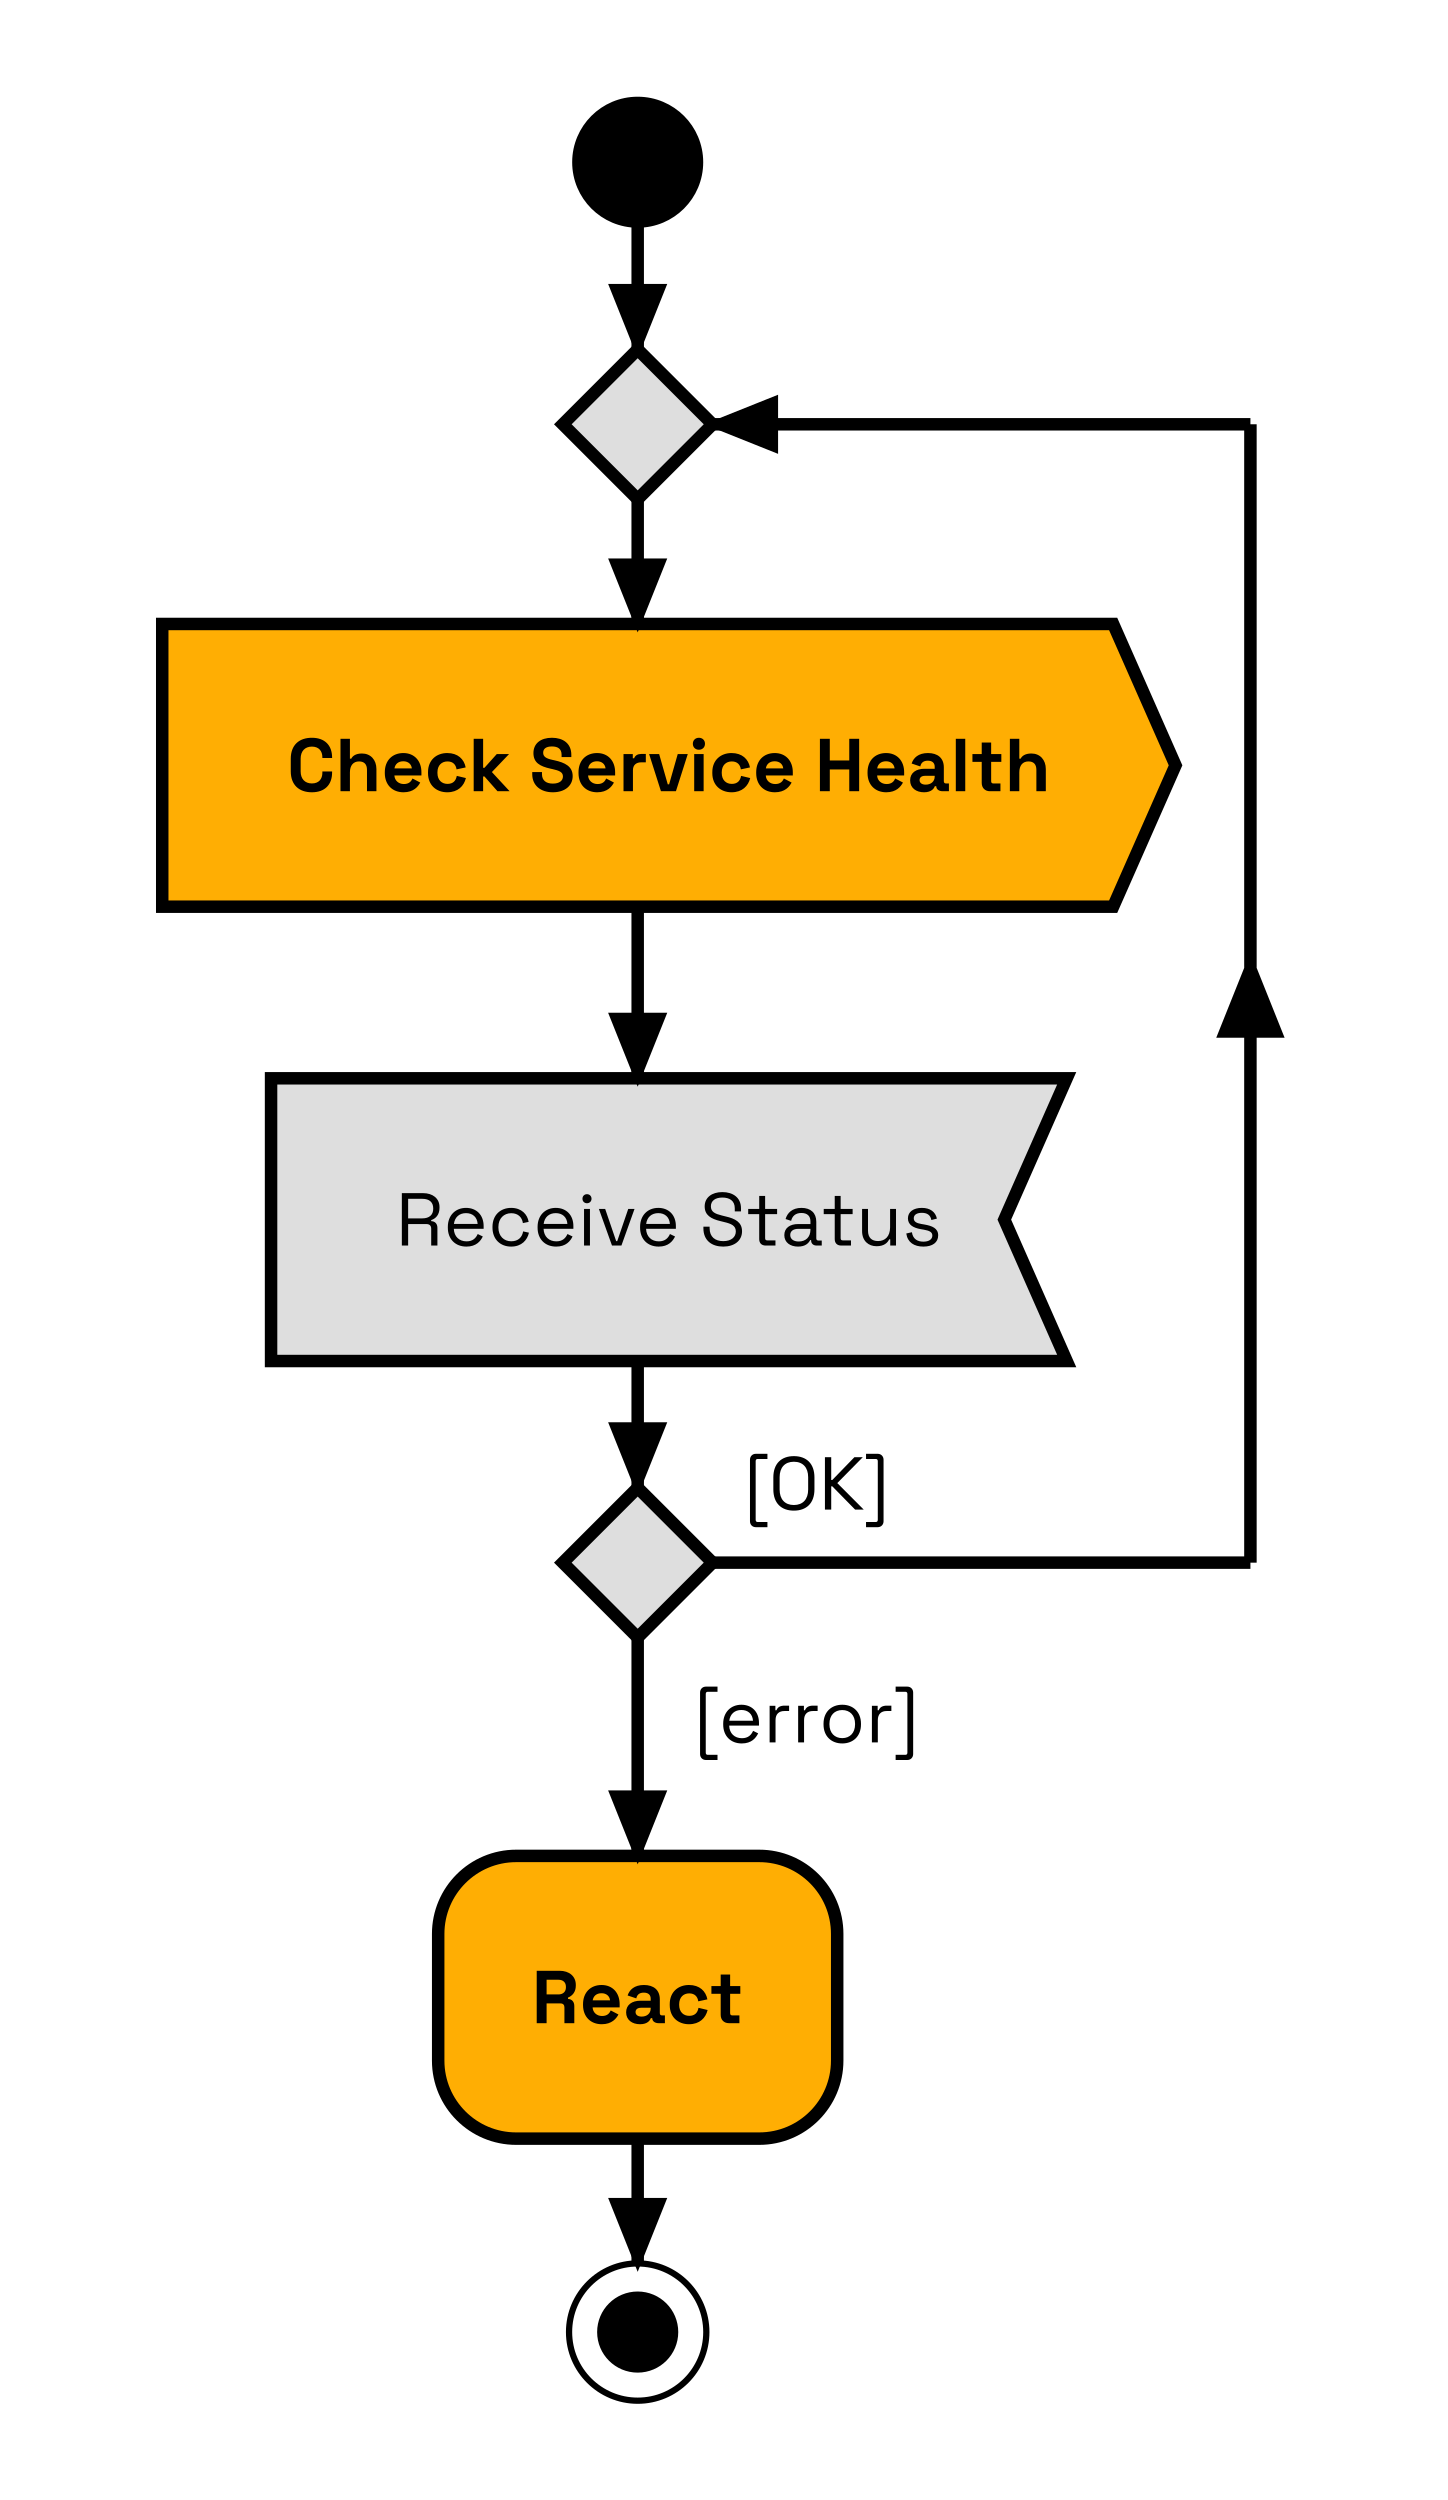
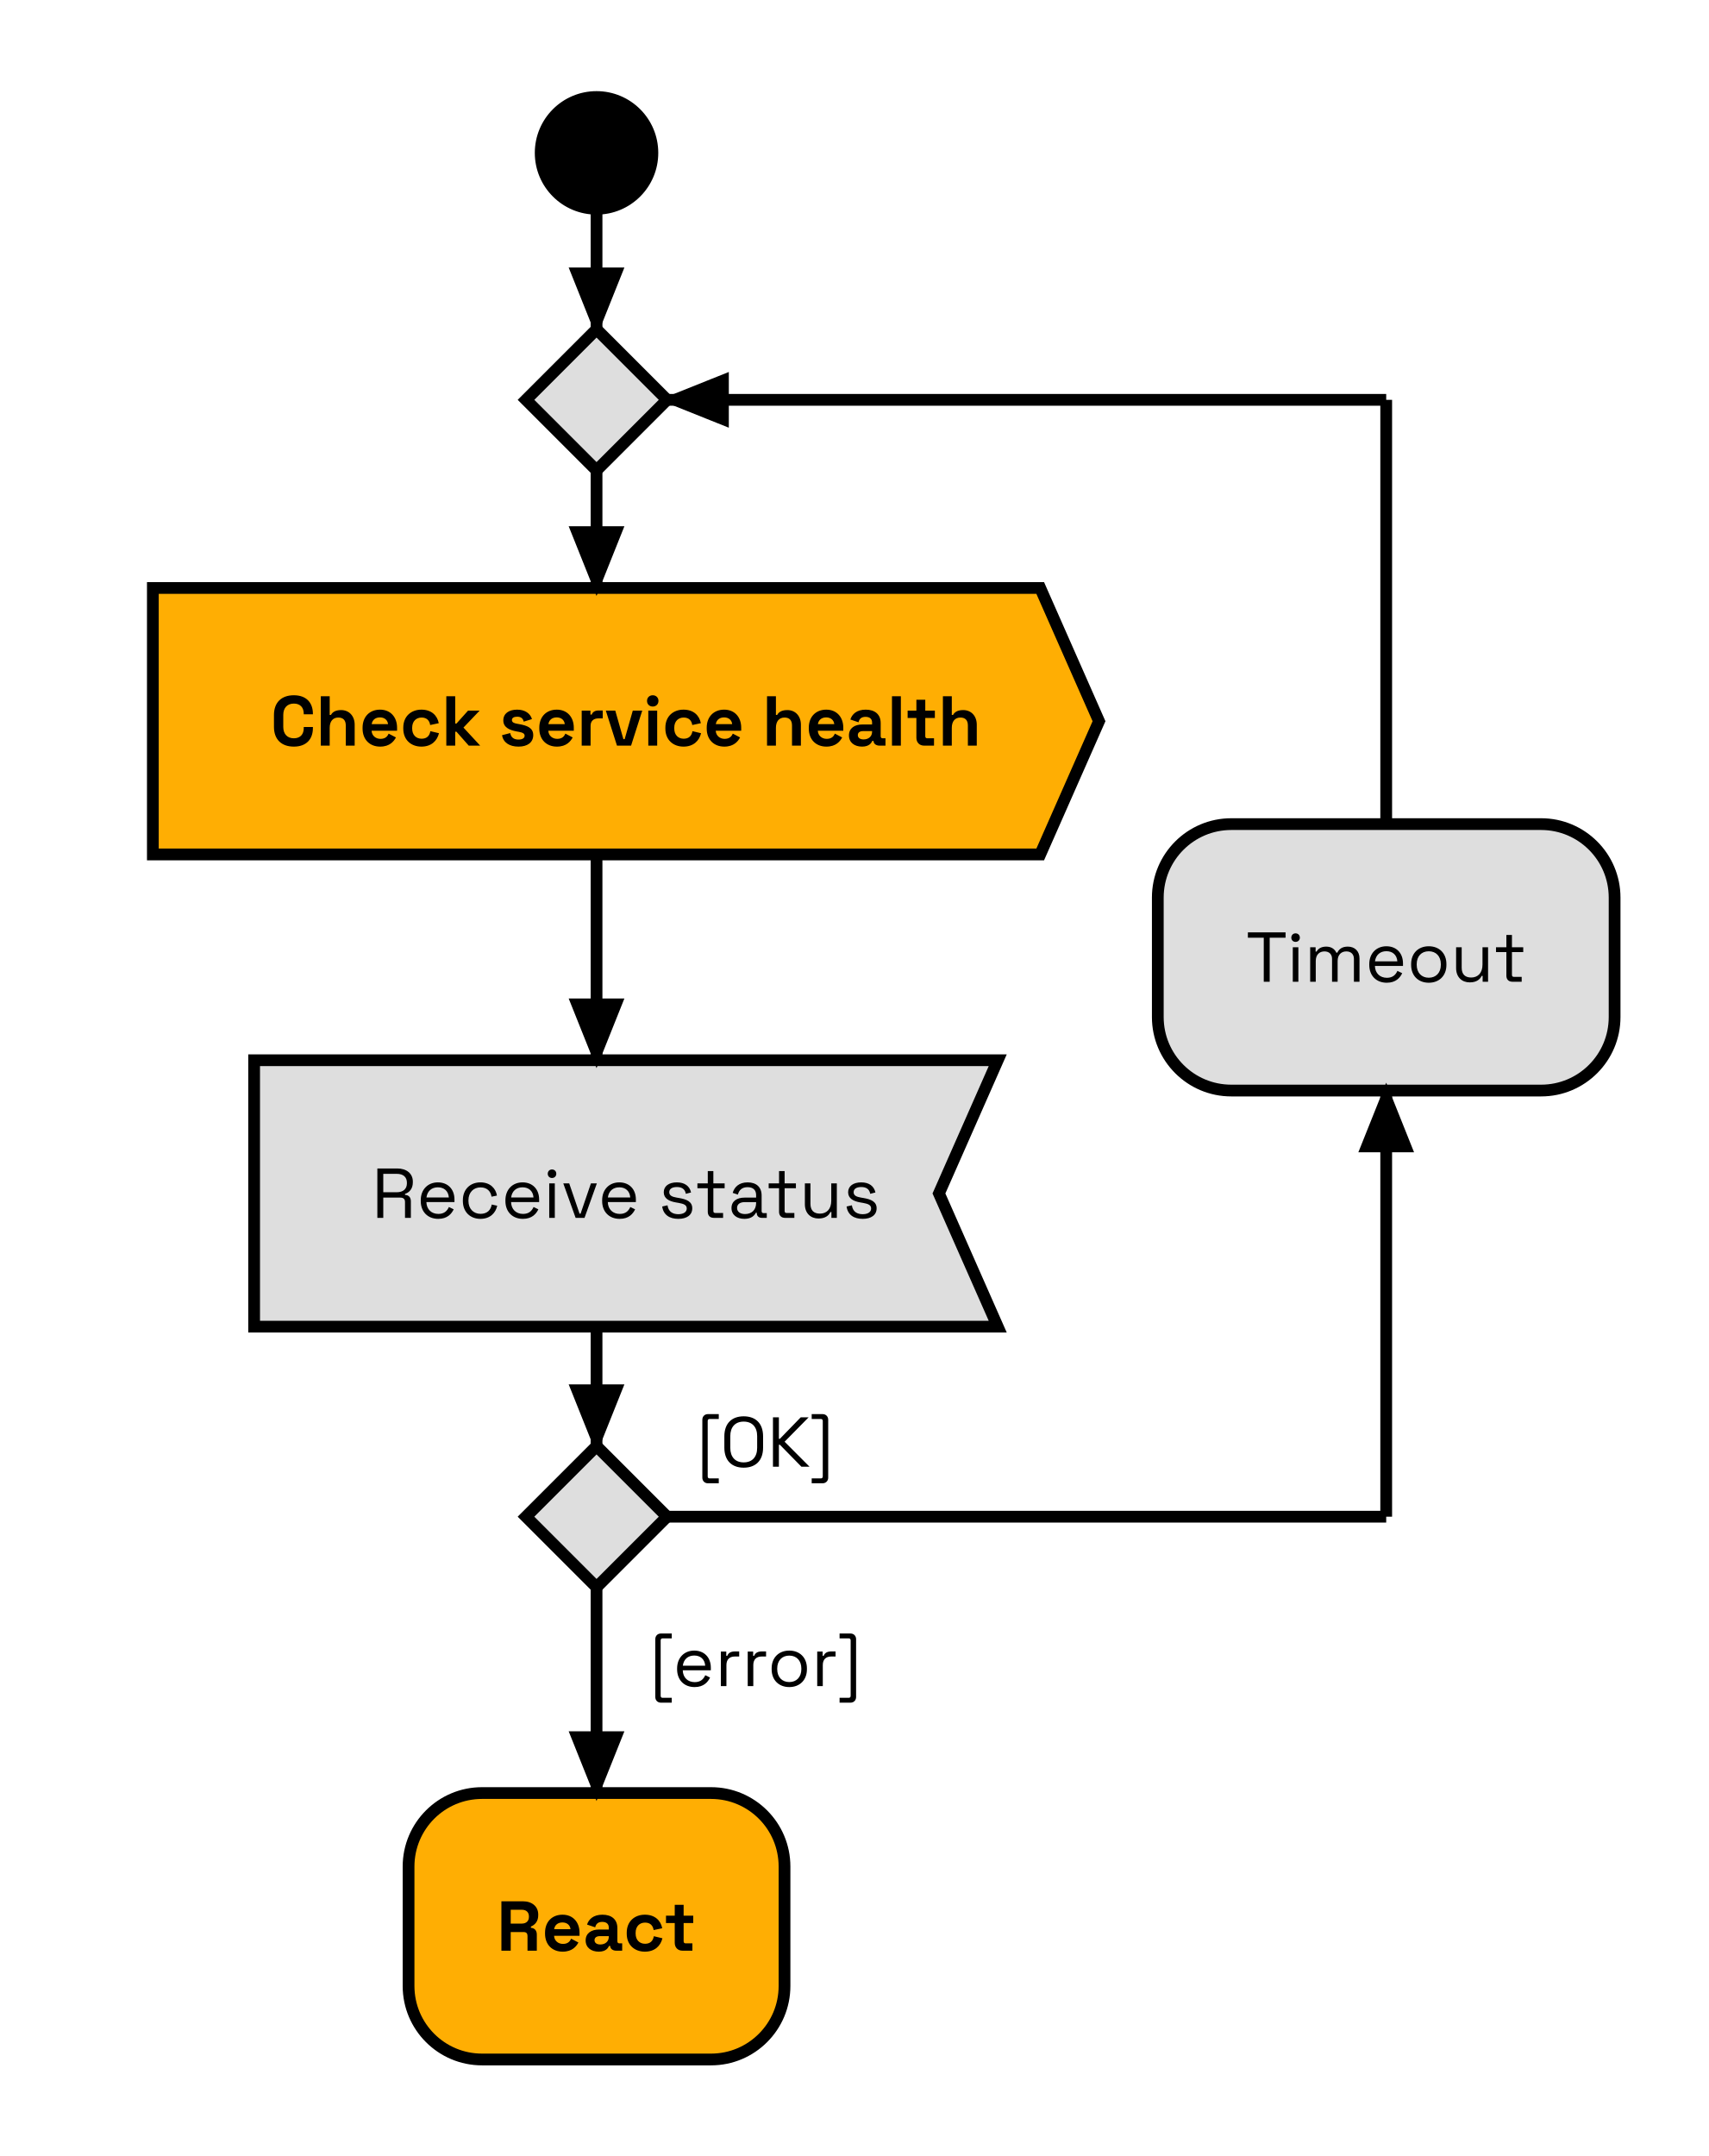
- <svg xmlns="http://www.w3.org/2000/svg" width="348" height="601.5" preserveAspectRatio="none" style="width:348px;height:601px" viewBox="0 0 348 601">
-   <circle cx="153.301" cy="39" r="15" style="stroke:#000;stroke-width:1.5" />
-   <path fill="#FFAE03" d="M39 150h228.601l15 33.984-15 33.984H39z" style="stroke:#000;stroke-width:3" />
-   <path d="M74.976 190.464c3.096 0 4.86-1.8 4.86-4.752v-.252h-2.34v.324c0 1.476-.828 2.556-2.52 2.556s-2.7-1.116-2.7-2.88v-3.096c0-1.764 1.008-2.88 2.7-2.88s2.52 1.08 2.52 2.556v.18h2.34v-.108c0-2.952-1.764-4.752-4.86-4.752-3.132 0-5.076 1.8-5.076 5.04v3.024c0 3.24 1.944 5.04 5.076 5.04m6.876-.252h2.268v-4.536c0-1.656.81-2.628 2.196-2.628 1.224 0 1.908.666 1.908 2.016v5.148h2.268v-5.328c0-2.214-1.386-3.744-3.474-3.744-1.584 0-2.286.666-2.574 1.242h-.324v-4.77h-2.268zm15.156.252c2.448 0 3.51-1.386 4.014-2.34l-1.854-.972c-.306.684-.828 1.332-2.088 1.332s-2.214-.846-2.268-2.07h6.498v-.774c0-2.736-1.71-4.608-4.338-4.608-2.664 0-4.464 1.8-4.464 4.608v.216c0 2.808 1.818 4.608 4.5 4.608m-2.178-5.742c.162-1.026.9-1.71 2.124-1.71 1.17 0 1.944.684 2.052 1.71zm12.69 5.742c2.556 0 4.014-1.494 4.482-3.42l-2.196-.522c-.198 1.152-.864 1.926-2.232 1.926s-2.412-.918-2.412-2.61v-.18c0-1.692 1.044-2.61 2.412-2.61s2.034.828 2.178 1.908l2.196-.468c-.378-1.98-1.872-3.456-4.428-3.456-2.592 0-4.626 1.674-4.626 4.59v.252c0 2.916 2.034 4.59 4.626 4.59m6.354-.252h2.268v-3.546h.324l3.132 3.546h2.916l-4.266-4.608 4.122-4.32h-2.952l-2.952 3.294h-.324v-6.966h-2.268zm19.026.252c2.916 0 4.77-1.584 4.77-3.888s-1.782-3.24-4.464-3.816l-.414-.09c-1.512-.324-2.214-.774-2.214-1.71s.666-1.512 2.106-1.512 2.322.576 2.322 2.016v.54h2.34v-.54c0-2.736-1.962-4.104-4.662-4.104s-4.446 1.368-4.446 3.672 1.53 3.186 4.14 3.762l.414.09c1.62.36 2.538.72 2.538 1.764 0 1.008-.81 1.728-2.43 1.728s-2.61-.756-2.61-2.268v-.504h-2.34v.504c0 2.736 2.034 4.356 4.95 4.356m10.674 0c2.448 0 3.51-1.386 4.014-2.34l-1.854-.972c-.306.684-.828 1.332-2.088 1.332s-2.214-.846-2.268-2.07h6.498v-.774c0-2.736-1.71-4.608-4.338-4.608-2.664 0-4.464 1.8-4.464 4.608v.216c0 2.808 1.818 4.608 4.5 4.608m-2.178-5.742c.162-1.026.9-1.71 2.124-1.71 1.17 0 1.944.684 2.052 1.71zm8.496 5.49h2.268v-5.076c0-1.26.828-1.872 1.98-1.872h1.116v-2.016h-1.08c-.828 0-1.476.324-1.728 1.044h-.324v-1.008h-2.232zm9 0h3.6l2.845-8.928h-2.412l-2.07 7.272h-.324l-2.07-7.272h-2.412zm9.127-9.972c.828 0 1.458-.576 1.458-1.44s-.63-1.44-1.458-1.44-1.458.576-1.458 1.44.63 1.44 1.458 1.44m-1.134 9.972h2.268v-8.928h-2.268zm8.982.252c2.556 0 4.014-1.494 4.482-3.42l-2.196-.522c-.198 1.152-.864 1.926-2.232 1.926s-2.412-.918-2.412-2.61v-.18c0-1.692 1.044-2.61 2.412-2.61s2.034.828 2.178 1.908l2.196-.468c-.378-1.98-1.872-3.456-4.428-3.456-2.592 0-4.626 1.674-4.626 4.59v.252c0 2.916 2.034 4.59 4.626 4.59m10.422 0c2.448 0 3.51-1.386 4.014-2.34l-1.854-.972c-.306.684-.828 1.332-2.088 1.332s-2.214-.846-2.268-2.07h6.498v-.774c0-2.736-1.71-4.608-4.338-4.608-2.664 0-4.464 1.8-4.464 4.608v.216c0 2.808 1.818 4.608 4.5 4.608m-2.178-5.742c.162-1.026.9-1.71 2.124-1.71 1.17 0 1.944.684 2.052 1.71zm12.996 5.49h2.376v-5.238h4.68v5.238h2.376v-12.6h-2.376v5.202h-4.68v-5.202h-2.376zm15.948.252c2.448 0 3.51-1.386 4.014-2.34l-1.854-.972c-.306.684-.828 1.332-2.088 1.332s-2.214-.846-2.268-2.07h6.498v-.774c0-2.736-1.71-4.608-4.338-4.608-2.664 0-4.464 1.8-4.464 4.608v.216c0 2.808 1.818 4.608 4.5 4.608m-2.178-5.742c.162-1.026.9-1.71 2.124-1.71 1.17 0 1.944.684 2.052 1.71zm11.268 5.742c1.872 0 2.43-1.008 2.592-1.458h.342v.018c0 .72.648 1.188 1.53 1.188h1.512v-1.872h-.72c-.324 0-.504-.18-.504-.54v-3.33c0-2.232-1.476-3.438-3.816-3.438-2.322 0-3.492 1.17-3.924 2.52l2.088.702c.162-.81.666-1.386 1.8-1.386 1.152 0 1.656.612 1.656 1.44v.504h-2.448c-2.016 0-3.456.954-3.456 2.79s1.44 2.862 3.348 2.862m.396-1.836c-.972 0-1.476-.45-1.476-1.098s.504-1.026 1.35-1.026h2.286v.18c0 1.188-.9 1.944-2.16 1.944m7.236 1.584h2.268v-12.6h-2.268zm8.208 0h2.52v-1.872h-1.728c-.324 0-.504-.18-.504-.54v-4.644h2.448v-1.872h-2.448v-2.772h-2.268v2.772h-2.232v1.872h2.232v5.04c0 1.224.792 2.016 1.98 2.016m4.788 0h2.268v-4.536c0-1.656.81-2.628 2.196-2.628 1.224 0 1.908.666 1.908 2.016v5.148h2.268v-5.328c0-2.214-1.386-3.744-3.474-3.744-1.584 0-2.286.666-2.574 1.242h-.324v-4.77h-2.268z" aria-label="Check Service Health" style="font-weight:700;font-size:18px;font-family:&quot;Space Grotesk&quot;" />
-   <path fill="#DEDEDE" d="M65.163 259.218h191.275l-15 33.984 15 33.984H65.163z" style="stroke:#000;stroke-width:3" />
-   <path d="M96.603 299.43h1.512v-5.166h4.356c.81 0 1.188.396 1.188 1.116v4.05h1.494v-4.23c0-1.08-.63-1.602-1.494-1.638v-.252c1.08-.342 1.998-1.278 1.998-2.934v-.198c0-2.088-1.638-3.348-3.96-3.348h-5.094zm1.512-6.534v-4.698h3.438c1.674 0 2.592.828 2.592 2.286v.126c0 1.44-.954 2.286-2.592 2.286zm14.01 6.786c2.358 0 3.402-1.314 3.942-2.43l-1.224-.594c-.432.972-1.17 1.764-2.682 1.764-1.746 0-3.006-1.134-3.06-3.024h7.164v-.648c0-2.682-1.728-4.374-4.23-4.374-2.574 0-4.374 1.836-4.374 4.554v.216c0 2.718 1.782 4.536 4.464 4.536m-3.006-5.454c.216-1.638 1.314-2.592 2.916-2.592 1.584 0 2.682.954 2.79 2.592zm13.757 5.454c2.538 0 3.906-1.584 4.284-3.348l-1.404-.306c-.216 1.35-1.116 2.376-2.862 2.376s-3.078-1.242-3.078-3.294v-.162c0-2.052 1.332-3.294 3.078-3.294s2.628 1.08 2.808 2.376l1.386-.288c-.288-1.782-1.674-3.366-4.212-3.366-2.574 0-4.482 1.728-4.482 4.554v.198c0 2.826 1.908 4.554 4.482 4.554m10.824 0c2.358 0 3.402-1.314 3.942-2.43l-1.224-.594c-.432.972-1.17 1.764-2.682 1.764-1.746 0-3.006-1.134-3.06-3.024h7.164v-.648c0-2.682-1.728-4.374-4.23-4.374-2.574 0-4.374 1.836-4.374 4.554v.216c0 2.718 1.782 4.536 4.464 4.536m-3.006-5.454c.216-1.638 1.314-2.592 2.916-2.592 1.584 0 2.682.954 2.79 2.592zm10.41-4.968c.63 0 1.098-.45 1.098-1.08 0-.648-.468-1.098-1.098-1.098-.612 0-1.08.45-1.08 1.098 0 .63.468 1.08 1.08 1.08m-.702 10.17h1.422v-8.802h-1.422zm6.72 0h2.267l3.15-8.802h-1.512l-2.646 7.74h-.252l-2.646-7.74h-1.512zm11.219.252c2.358 0 3.402-1.314 3.942-2.43l-1.224-.594c-.432.972-1.17 1.764-2.682 1.764-1.746 0-3.006-1.134-3.06-3.024h7.164v-.648c0-2.682-1.728-4.374-4.23-4.374-2.574 0-4.374 1.836-4.374 4.554v.216c0 2.718 1.782 4.536 4.464 4.536m-3.006-5.454c.216-1.638 1.314-2.592 2.916-2.592 1.584 0 2.682.954 2.79 2.592zm18.533 5.454c2.736 0 4.518-1.458 4.518-3.69 0-2.214-1.71-3.042-3.888-3.546l-.936-.234c-1.674-.414-2.664-.864-2.664-2.214s1.08-2.106 2.754-2.106c1.728 0 2.988.756 2.988 2.574v.756h1.494v-.756c0-2.574-1.944-3.888-4.482-3.888s-4.248 1.314-4.248 3.438 1.512 2.988 3.744 3.528l.936.234c1.692.396 2.808.864 2.808 2.25 0 1.35-1.062 2.34-3.024 2.34-1.926 0-3.276-.99-3.276-3.096v-.378h-1.494v.378c0 2.952 2.016 4.41 4.77 4.41m10.212-.252h2.34v-1.242h-1.962c-.378 0-.522-.18-.522-.54v-5.778h2.88v-1.242h-2.88v-3.132h-1.422v3.132h-2.646v1.242h2.646v6.012c0 .954.558 1.548 1.566 1.548m7.763.252c1.818 0 2.556-.864 2.934-1.566h.216v.09c0 .756.522 1.224 1.314 1.224h1.242v-1.206h-.81c-.324 0-.504-.18-.504-.54v-3.978c0-2.106-1.332-3.33-3.564-3.33-2.214 0-3.402 1.206-3.816 2.682l1.332.432c.27-1.134 1.044-1.89 2.466-1.89 1.458 0 2.178.774 2.178 2.016v.648h-2.97c-1.89 0-3.312.882-3.312 2.664 0 1.764 1.422 2.754 3.294 2.754m.162-1.224c-1.224 0-2.034-.576-2.034-1.566s.81-1.476 1.944-1.476h2.916v.198c0 1.8-1.134 2.844-2.826 2.844m10.23.972h2.34v-1.242h-1.962c-.378 0-.522-.18-.522-.54v-5.778h2.88v-1.242h-2.88v-3.132h-1.422v3.132h-2.646v1.242h2.646v6.012c0 .954.558 1.548 1.566 1.548m8.484.162c1.8 0 2.646-.81 3.042-1.656h.252v1.494h1.386v-8.802h-1.422v4.428c0 2.178-1.206 3.294-2.88 3.294-1.494 0-2.43-.756-2.43-2.502v-5.22h-1.422v5.328c0 2.358 1.53 3.636 3.474 3.636m11.273.09c2.16 0 3.546-.972 3.546-2.7 0-1.71-1.458-2.286-3.312-2.61l-.738-.126c-1.116-.198-1.818-.522-1.818-1.368s.738-1.314 1.944-1.314c1.188 0 2.07.468 2.286 1.728l1.332-.342c-.36-1.638-1.638-2.574-3.618-2.574-2.016 0-3.348.936-3.348 2.52s1.35 2.286 3.078 2.592l.738.126c1.278.234 2.052.522 2.052 1.422s-.828 1.458-2.142 1.458c-1.332 0-2.52-.54-2.772-2.268l-1.35.306c.306 2.178 1.926 3.15 4.122 3.15" aria-label="Receive Status" style="font-size:18px;font-family:&quot;Space Grotesk&quot;" />
-   <path fill="#DEDEDE" d="m153.3 84 18 18-18 18-18-18zM153.3 357.66l18 18-18 18-18-18z" style="stroke:#000;stroke-width:3" />
-   <path d="M169.699 423.103h2.79v-1.242h-2.34q-.486 0-.486-.54v-14.076q0-.54.486-.54h2.34v-1.242h-2.79c-.828 0-1.404.612-1.404 1.422v14.796c0 .81.576 1.422 1.404 1.422m8.622-3.978c2.358 0 3.402-1.314 3.942-2.43l-1.224-.594c-.432.972-1.17 1.764-2.682 1.764-1.746 0-3.006-1.134-3.06-3.024h7.164v-.648c0-2.682-1.728-4.374-4.23-4.374-2.574 0-4.374 1.836-4.374 4.554v.216c0 2.718 1.782 4.536 4.464 4.536m-3.006-5.454c.216-1.638 1.314-2.592 2.916-2.592 1.584 0 2.682.954 2.79 2.592zm9.702 5.202h1.422v-5.364c0-1.476.846-2.178 2.124-2.178h1.134v-1.296h-1.044c-1.062 0-1.692.342-1.998 1.116h-.252v-1.08h-1.386zm6.858 0h1.422v-5.364c0-1.476.846-2.178 2.124-2.178h1.134v-1.296h-1.044c-1.062 0-1.692.342-1.998 1.116h-.252v-1.08h-1.386zm10.602.252c2.664 0 4.5-1.782 4.5-4.536v-.234c0-2.754-1.836-4.536-4.5-4.536s-4.5 1.782-4.5 4.536v.234c0 2.754 1.836 4.536 4.5 4.536m0-1.278c-1.854 0-3.078-1.278-3.078-3.294v-.162c0-2.016 1.206-3.294 3.078-3.294 1.854 0 3.078 1.278 3.078 3.294v.162c0 2.016-1.224 3.294-3.078 3.294m7.128 1.026h1.422v-5.364c0-1.476.846-2.178 2.124-2.178h1.134v-1.296h-1.044c-1.062 0-1.692.342-1.998 1.116h-.252v-1.08h-1.386zm5.706 4.23h2.808c.81 0 1.404-.612 1.404-1.422v-14.796c0-.81-.594-1.422-1.404-1.422h-2.808v1.242h2.34q.486 0 .486.54v14.076q0 .54-.486.54h-2.34z" aria-label="[error]" style="font-size:18px;font-family:&quot;Space Grotesk&quot;" />
-   <path d="M181.699 367.135h2.79v-1.242h-2.34q-.486 0-.486-.54v-14.076q0-.54.486-.54h2.34v-1.242h-2.79c-.828 0-1.404.612-1.404 1.422v14.796c0 .81.576 1.422 1.404 1.422m9.144-3.978c3.024 0 4.95-1.782 4.95-5.112v-2.88c0-3.33-1.926-5.112-4.95-5.112-3.006 0-4.932 1.782-4.932 5.112v2.88c0 3.33 1.926 5.112 4.932 5.112m0-1.35c-2.16 0-3.42-1.386-3.42-3.708v-2.988c0-2.322 1.26-3.708 3.42-3.708 2.178 0 3.438 1.386 3.438 3.708v2.988c0 2.322-1.26 3.708-3.438 3.708m7.47 1.098h1.512v-5.598h.252l5.49 5.598h2.07l-6.354-6.372 6.138-6.228h-2.016l-5.328 5.49h-.252v-5.49h-1.512zm9.882 4.23h2.808c.81 0 1.404-.612 1.404-1.422v-14.796c0-.81-.594-1.422-1.404-1.422h-2.808v1.242h2.34q.486 0 .486.54v14.076q0 .54-.486.54h-2.34z" aria-label="[OK]" style="font-size:18px;font-family:&quot;Space Grotesk&quot;" />
-   <rect width="95.922" height="67.968" x="105.339" y="446.161" fill="#FFAE03" rx="18.75" ry="18.75" style="stroke:#000;stroke-width:3" />
-   <path d="M129.027 486.373h2.376v-4.752h3.312c.702 0 .972.396.972.972v3.78h2.376v-4.122c0-1.008-.558-1.656-1.512-1.71v-.324c1.062-.432 1.872-1.35 1.872-2.862v-.216c0-2.034-1.566-3.366-3.924-3.366h-5.472zm2.376-6.912v-3.528h2.844c1.152 0 1.8.666 1.8 1.674v.18c0 1.008-.684 1.674-1.8 1.674zm13.258 7.164c2.448 0 3.51-1.386 4.014-2.34l-1.854-.972c-.306.684-.828 1.332-2.088 1.332s-2.214-.846-2.268-2.07h6.498v-.774c0-2.736-1.71-4.608-4.338-4.608-2.664 0-4.464 1.8-4.464 4.608v.216c0 2.808 1.818 4.608 4.5 4.608m-2.178-5.742c.162-1.026.9-1.71 2.124-1.71 1.17 0 1.944.684 2.052 1.71zm11.385 5.742c1.872 0 2.43-1.008 2.592-1.458h.342v.018c0 .72.648 1.188 1.53 1.188h1.512V484.5h-.72c-.324 0-.504-.18-.504-.54v-3.33c0-2.232-1.476-3.438-3.816-3.438-2.322 0-3.492 1.17-3.924 2.52l2.088.702c.162-.81.666-1.386 1.8-1.386 1.152 0 1.656.612 1.656 1.44v.504h-2.448c-2.016 0-3.456.954-3.456 2.79s1.44 2.862 3.348 2.862m.396-1.836c-.972 0-1.476-.45-1.476-1.098s.504-1.026 1.35-1.026h2.286v.18c0 1.188-.9 1.944-2.16 1.944m11.367 1.836c2.556 0 4.014-1.494 4.482-3.42l-2.196-.522c-.198 1.152-.864 1.926-2.232 1.926s-2.412-.918-2.412-2.61v-.18c0-1.692 1.044-2.61 2.412-2.61s2.034.828 2.178 1.908l2.196-.468c-.378-1.98-1.872-3.456-4.428-3.456-2.592 0-4.626 1.674-4.626 4.59v.252c0 2.916 2.034 4.59 4.626 4.59m9.603-.252h2.52V484.5h-1.728c-.324 0-.504-.18-.504-.54v-4.644h2.448v-1.872h-2.448v-2.772h-2.268v2.772h-2.232v1.872h2.232v5.04c0 1.224.792 2.016 1.98 2.016" aria-label="React" style="font-weight:700;font-size:18px;font-family:&quot;Space Grotesk&quot;" />
-   <circle cx="153.301" cy="560.629" r="16.5" fill="none" style="stroke:#000;stroke-width:1.5" />
-   <circle cx="153.301" cy="560.629" r="9" style="stroke:#000;stroke-width:1.5" />
-   <path d="M153.301 217.968v41.25" style="stroke:#000;stroke-width:3" />
-   <path d="M147.3 244.218h12l-6 15z" style="stroke:#000;stroke-width:1.5" />
-   <path d="M153.301 120v30" style="stroke:#000;stroke-width:3" />
-   <path d="M147.3 135h12l-6 15z" style="stroke:#000;stroke-width:1.5" />
-   <path d="M171.301 375.661h129.3M294.601 247.968l6-15 6 15zM300.601 102v273.661M300.601 102h-129.3" style="stroke:#000;stroke-width:3" />
-   <path d="m186.3 96-15 6 15 6z" style="stroke:#000;stroke-width:1.5" />
-   <path d="M153.301 327.186v30.475" style="stroke:#000;stroke-width:3" />
-   <path d="M147.3 342.66h12l-6 15z" style="stroke:#000;stroke-width:1.5" />
-   <path d="M153.301 54v30" style="stroke:#000;stroke-width:3" />
-   <path d="M147.3 69h12l-6 15z" style="stroke:#000;stroke-width:1.5" />
-   <path d="M153.301 393.661v52.5" style="stroke:#000;stroke-width:3" />
-   <path d="M147.3 431.16h12l-6 15z" style="stroke:#000;stroke-width:1.5" />
-   <path d="M153.301 514.129v30" style="stroke:#000;stroke-width:3" />
-   <path d="M147.3 529.129h12l-6 15z" style="stroke:#000;stroke-width:1.5" />
+ <svg xmlns="http://www.w3.org/2000/svg" width="436.5" height="550.5" preserveAspectRatio="none" style="width:436px;height:550px" viewBox="0 0 436 550">
+   <circle cx="152.203" cy="39" r="15" style="stroke:#000;stroke-width:1.5" />
+   <path fill="#FFAE03" d="M39 150h226.405l15 33.984-15 33.984H39z" style="stroke:#000;stroke-width:3" />
+   <path d="M74.976 190.464c3.096 0 4.86-1.8 4.86-4.752v-.252h-2.34v.324c0 1.476-.828 2.556-2.52 2.556s-2.7-1.116-2.7-2.88v-3.096c0-1.764 1.008-2.88 2.7-2.88s2.52 1.08 2.52 2.556v.18h2.34v-.108c0-2.952-1.764-4.752-4.86-4.752-3.132 0-5.076 1.8-5.076 5.04v3.024c0 3.24 1.944 5.04 5.076 5.04m6.876-.252h2.268v-4.536c0-1.656.81-2.628 2.196-2.628 1.224 0 1.908.666 1.908 2.016v5.148h2.268v-5.328c0-2.214-1.386-3.744-3.474-3.744-1.584 0-2.286.666-2.574 1.242h-.324v-4.77h-2.268zm15.156.252c2.448 0 3.51-1.386 4.014-2.34l-1.854-.972c-.306.684-.828 1.332-2.088 1.332s-2.214-.846-2.268-2.07h6.498v-.774c0-2.736-1.71-4.608-4.338-4.608-2.664 0-4.464 1.8-4.464 4.608v.216c0 2.808 1.818 4.608 4.5 4.608m-2.178-5.742c.162-1.026.9-1.71 2.124-1.71 1.17 0 1.944.684 2.052 1.71zm12.69 5.742c2.556 0 4.014-1.494 4.482-3.42l-2.196-.522c-.198 1.152-.864 1.926-2.232 1.926s-2.412-.918-2.412-2.61v-.18c0-1.692 1.044-2.61 2.412-2.61s2.034.828 2.178 1.908l2.196-.468c-.378-1.98-1.872-3.456-4.428-3.456-2.592 0-4.626 1.674-4.626 4.59v.252c0 2.916 2.034 4.59 4.626 4.59m6.354-.252h2.268v-3.546h.324l3.132 3.546h2.916l-4.266-4.608 4.122-4.32h-2.952l-2.952 3.294h-.324v-6.966h-2.268zm18.432.252c2.268 0 3.744-1.062 3.744-2.934s-1.584-2.448-3.6-2.808l-.504-.09c-.828-.144-1.332-.378-1.332-.954 0-.522.468-.846 1.332-.846s1.476.342 1.674 1.26l2.106-.648c-.414-1.44-1.782-2.412-3.78-2.412-2.124 0-3.528.99-3.528 2.754s1.548 2.466 3.42 2.808l.504.09c1.062.198 1.512.45 1.512 1.008s-.504.972-1.548.972-1.89-.396-2.124-1.656l-2.088.54c.306 1.872 1.872 2.916 4.212 2.916m9.792 0c2.448 0 3.51-1.386 4.014-2.34l-1.854-.972c-.306.684-.828 1.332-2.088 1.332s-2.214-.846-2.268-2.07h6.498v-.774c0-2.736-1.71-4.608-4.338-4.608-2.664 0-4.464 1.8-4.464 4.608v.216c0 2.808 1.818 4.608 4.5 4.608m-2.178-5.742c.162-1.026.9-1.71 2.124-1.71 1.17 0 1.944.684 2.052 1.71zm8.496 5.49h2.268v-5.076c0-1.26.828-1.872 1.98-1.872h1.116v-2.016h-1.08c-.828 0-1.476.324-1.728 1.044h-.324v-1.008h-2.232zm9 0h3.6l2.845-8.928h-2.412l-2.07 7.272h-.324l-2.07-7.272h-2.412zm9.127-9.972c.828 0 1.458-.576 1.458-1.44s-.63-1.44-1.458-1.44-1.458.576-1.458 1.44.63 1.44 1.458 1.44m-1.134 9.972h2.268v-8.928h-2.268zm8.982.252c2.556 0 4.014-1.494 4.482-3.42l-2.196-.522c-.198 1.152-.864 1.926-2.232 1.926s-2.412-.918-2.412-2.61v-.18c0-1.692 1.044-2.61 2.412-2.61s2.034.828 2.178 1.908l2.196-.468c-.378-1.98-1.872-3.456-4.428-3.456-2.592 0-4.626 1.674-4.626 4.59v.252c0 2.916 2.034 4.59 4.626 4.59m10.422 0c2.448 0 3.51-1.386 4.014-2.34l-1.854-.972c-.306.684-.828 1.332-2.088 1.332s-2.214-.846-2.268-2.07h6.498v-.774c0-2.736-1.71-4.608-4.338-4.608-2.664 0-4.464 1.8-4.464 4.608v.216c0 2.808 1.818 4.608 4.5 4.608m-2.178-5.742c.162-1.026.9-1.71 2.124-1.71 1.17 0 1.944.684 2.052 1.71zm13.068 5.49h2.268v-4.536c0-1.656.81-2.628 2.196-2.628 1.224 0 1.908.666 1.908 2.016v5.148h2.268v-5.328c0-2.214-1.386-3.744-3.474-3.744-1.584 0-2.286.666-2.574 1.242h-.324v-4.77h-2.268zm15.156.252c2.448 0 3.51-1.386 4.014-2.34l-1.854-.972c-.306.684-.828 1.332-2.088 1.332s-2.214-.846-2.268-2.07h6.498v-.774c0-2.736-1.71-4.608-4.338-4.608-2.664 0-4.464 1.8-4.464 4.608v.216c0 2.808 1.818 4.608 4.5 4.608m-2.178-5.742c.162-1.026.9-1.71 2.124-1.71 1.17 0 1.944.684 2.052 1.71zm11.268 5.742c1.872 0 2.43-1.008 2.592-1.458h.342v.018c0 .72.648 1.188 1.53 1.188h1.512v-1.872h-.72c-.324 0-.504-.18-.504-.54v-3.33c0-2.232-1.476-3.438-3.816-3.438-2.322 0-3.492 1.17-3.924 2.52l2.088.702c.162-.81.666-1.386 1.8-1.386 1.152 0 1.656.612 1.656 1.44v.504h-2.448c-2.016 0-3.456.954-3.456 2.79s1.44 2.862 3.348 2.862m.396-1.836c-.972 0-1.476-.45-1.476-1.098s.504-1.026 1.35-1.026h2.286v.18c0 1.188-.9 1.944-2.16 1.944m7.236 1.584h2.268v-12.6h-2.268zm8.208 0h2.52v-1.872h-1.728c-.324 0-.504-.18-.504-.54v-4.644h2.448v-1.872h-2.448v-2.772h-2.268v2.772h-2.232v1.872h2.232v5.04c0 1.224.792 2.016 1.98 2.016m4.788 0h2.268v-4.536c0-1.656.81-2.628 2.196-2.628 1.224 0 1.908.666 1.908 2.016v5.148h2.268v-5.328c0-2.214-1.386-3.744-3.474-3.744-1.584 0-2.286.666-2.574 1.242h-.324v-4.77h-2.268z" aria-label="Check service health" style="font-weight:700;font-size:18px;font-family:&quot;Space Grotesk&quot;" />
+   <path fill="#DEDEDE" d="M64.84 270.468h189.726l-15 33.984 15 33.984H64.84z" style="stroke:#000;stroke-width:3" />
+   <path d="M96.28 310.68h1.511v-5.166h4.356c.81 0 1.188.396 1.188 1.116v4.05h1.494v-4.23c0-1.08-.63-1.602-1.494-1.638v-.252c1.08-.342 1.998-1.278 1.998-2.934v-.198c0-2.088-1.638-3.348-3.96-3.348H96.28zm1.511-6.534v-4.698h3.438c1.674 0 2.592.828 2.592 2.286v.126c0 1.44-.954 2.286-2.592 2.286zm14.024 6.786c2.358 0 3.402-1.314 3.942-2.43l-1.224-.594c-.432.972-1.17 1.764-2.682 1.764-1.746 0-3.006-1.134-3.06-3.024h7.164V306c0-2.682-1.728-4.374-4.23-4.374-2.574 0-4.374 1.836-4.374 4.554v.216c0 2.718 1.782 4.536 4.464 4.536m-3.006-5.454c.216-1.638 1.314-2.592 2.916-2.592 1.584 0 2.682.954 2.79 2.592zm13.771 5.454c2.538 0 3.906-1.584 4.284-3.348l-1.404-.306c-.216 1.35-1.116 2.376-2.862 2.376s-3.078-1.242-3.078-3.294v-.162c0-2.052 1.332-3.294 3.078-3.294s2.628 1.08 2.808 2.376l1.386-.288c-.288-1.782-1.674-3.366-4.212-3.366-2.574 0-4.482 1.728-4.482 4.554v.198c0 2.826 1.908 4.554 4.482 4.554m10.838 0c2.358 0 3.402-1.314 3.942-2.43l-1.224-.594c-.432.972-1.17 1.764-2.682 1.764-1.746 0-3.006-1.134-3.06-3.024h7.164V306c0-2.682-1.728-4.374-4.23-4.374-2.574 0-4.374 1.836-4.374 4.554v.216c0 2.718 1.782 4.536 4.464 4.536m-3.006-5.454c.216-1.638 1.314-2.592 2.916-2.592 1.584 0 2.682.954 2.79 2.592zm10.423-4.968c.63 0 1.098-.45 1.098-1.08 0-.648-.468-1.098-1.098-1.098-.612 0-1.08.45-1.08 1.098 0 .63.468 1.08 1.08 1.08m-.702 10.17h1.422v-8.802h-1.422zm6.734 0h2.268l3.15-8.802h-1.512l-2.646 7.74h-.252l-2.646-7.74h-1.512zm11.233.252c2.358 0 3.402-1.314 3.942-2.43l-1.224-.594c-.432.972-1.17 1.764-2.682 1.764-1.746 0-3.006-1.134-3.06-3.024h7.164V306c0-2.682-1.728-4.374-4.23-4.374-2.574 0-4.374 1.836-4.374 4.554v.216c0 2.718 1.782 4.536 4.464 4.536m-3.006-5.454c.216-1.638 1.314-2.592 2.916-2.592 1.584 0 2.682.954 2.79 2.592zm17.985 5.454c2.16 0 3.546-.972 3.546-2.7 0-1.71-1.458-2.286-3.312-2.61l-.738-.126c-1.116-.198-1.818-.522-1.818-1.368s.738-1.314 1.944-1.314c1.188 0 2.07.468 2.286 1.728l1.332-.342c-.36-1.638-1.638-2.574-3.618-2.574-2.016 0-3.348.936-3.348 2.52s1.35 2.286 3.078 2.592l.738.126c1.278.234 2.052.522 2.052 1.422s-.828 1.458-2.142 1.458c-1.332 0-2.52-.54-2.772-2.268l-1.35.306c.306 2.178 1.926 3.15 4.122 3.15m9.073-.252h2.34v-1.242h-1.962c-.378 0-.522-.18-.522-.54v-5.778h2.88v-1.242h-2.88v-3.132h-1.422v3.132h-2.646v1.242h2.646v6.012c0 .954.558 1.548 1.566 1.548m7.778.252c1.818 0 2.556-.864 2.934-1.566h.216v.09c0 .756.522 1.224 1.314 1.224h1.242v-1.206h-.81c-.324 0-.504-.18-.504-.54v-3.978c0-2.106-1.332-3.33-3.564-3.33-2.214 0-3.402 1.206-3.816 2.682l1.332.432c.27-1.134 1.044-1.89 2.466-1.89 1.458 0 2.178.774 2.178 2.016v.648h-2.97c-1.89 0-3.312.882-3.312 2.664 0 1.764 1.422 2.754 3.294 2.754m.162-1.224c-1.224 0-2.034-.576-2.034-1.566s.81-1.476 1.944-1.476h2.916v.198c0 1.8-1.134 2.844-2.826 2.844m10.243.972h2.34v-1.242h-1.962c-.378 0-.522-.18-.522-.54v-5.778h2.88v-1.242h-2.88v-3.132h-1.422v3.132h-2.646v1.242h2.646v6.012c0 .954.558 1.548 1.566 1.548m8.498.162c1.8 0 2.646-.81 3.042-1.656h.252v1.494h1.386v-8.802h-1.422v4.428c0 2.178-1.206 3.294-2.88 3.294-1.494 0-2.43-.756-2.43-2.502v-5.22h-1.422v5.328c0 2.358 1.53 3.636 3.474 3.636m11.287.09c2.16 0 3.546-.972 3.546-2.7 0-1.71-1.458-2.286-3.312-2.61l-.738-.126c-1.116-.198-1.818-.522-1.818-1.368s.738-1.314 1.944-1.314c1.188 0 2.07.468 2.286 1.728l1.332-.342c-.36-1.638-1.638-2.574-3.618-2.574-2.016 0-3.348.936-3.348 2.52s1.35 2.286 3.078 2.592l.738.126c1.278.234 2.052.522 2.052 1.422s-.828 1.458-2.142 1.458c-1.332 0-2.52-.54-2.772-2.268l-1.35.306c.306 2.178 1.926 3.15 4.122 3.15" aria-label="Receive status" style="font-size:18px;font-family:&quot;Space Grotesk&quot;" />
+   <path fill="#DEDEDE" d="m152.203 84 18 18-18 18-18-18zM152.203 368.91l18 18-18 18-18-18z" style="stroke:#000;stroke-width:3" />
+   <path d="M168.6 434.353h2.79v-1.242h-2.34q-.485 0-.485-.54v-14.076q0-.54.486-.54h2.34v-1.242h-2.79c-.828 0-1.404.612-1.404 1.422v14.796c0 .81.576 1.422 1.404 1.422m8.623-3.978c2.358 0 3.402-1.314 3.942-2.43l-1.224-.594c-.432.972-1.17 1.764-2.682 1.764-1.746 0-3.006-1.134-3.06-3.024h7.164v-.648c0-2.682-1.728-4.374-4.23-4.374-2.574 0-4.374 1.836-4.374 4.554v.216c0 2.718 1.782 4.536 4.464 4.536m-3.006-5.454c.216-1.638 1.314-2.592 2.916-2.592 1.584 0 2.682.954 2.79 2.592zm9.702 5.202h1.422v-5.364c0-1.476.846-2.178 2.124-2.178h1.134v-1.296h-1.044c-1.062 0-1.692.342-1.998 1.116h-.252v-1.08h-1.386zm6.858 0h1.422v-5.364c0-1.476.846-2.178 2.124-2.178h1.134v-1.296h-1.044c-1.062 0-1.692.342-1.998 1.116h-.252v-1.08h-1.386zm10.602.252c2.664 0 4.5-1.782 4.5-4.536v-.234c0-2.754-1.836-4.536-4.5-4.536s-4.5 1.782-4.5 4.536v.234c0 2.754 1.836 4.536 4.5 4.536m0-1.278c-1.854 0-3.078-1.278-3.078-3.294v-.162c0-2.016 1.206-3.294 3.078-3.294 1.854 0 3.078 1.278 3.078 3.294v.162c0 2.016-1.224 3.294-3.078 3.294m7.128 1.026h1.422v-5.364c0-1.476.846-2.178 2.124-2.178h1.134v-1.296h-1.044c-1.062 0-1.692.342-1.998 1.116h-.252v-1.08h-1.386zm5.706 4.23h2.808c.81 0 1.404-.612 1.404-1.422v-14.796c0-.81-.594-1.422-1.404-1.422h-2.808v1.242h2.34q.486 0 .486.54v14.076q0 .54-.486.54h-2.34z" aria-label="[error]" style="font-size:18px;font-family:&quot;Space Grotesk&quot;" />
+   <path d="M180.6 378.385h2.79v-1.242h-2.34q-.485 0-.485-.54v-14.076q0-.54.486-.54h2.34v-1.242h-2.79c-.828 0-1.404.612-1.404 1.422v14.796c0 .81.576 1.422 1.404 1.422m9.145-3.978c3.024 0 4.95-1.782 4.95-5.112v-2.88c0-3.33-1.926-5.112-4.95-5.112-3.006 0-4.932 1.782-4.932 5.112v2.88c0 3.33 1.926 5.112 4.932 5.112m0-1.35c-2.16 0-3.42-1.386-3.42-3.708v-2.988c0-2.322 1.26-3.708 3.42-3.708 2.178 0 3.438 1.386 3.438 3.708v2.988c0 2.322-1.26 3.708-3.438 3.708m7.47 1.098h1.512v-5.598h.252l5.49 5.598h2.07l-6.354-6.372 6.138-6.228h-2.016l-5.328 5.49h-.252v-5.49h-1.512zm9.882 4.23h2.808c.81 0 1.404-.612 1.404-1.422v-14.796c0-.81-.594-1.422-1.404-1.422h-2.808v1.242h2.34q.486 0 .486.54v14.076q0 .54-.486.54h-2.34z" aria-label="[OK]" style="font-size:18px;font-family:&quot;Space Grotesk&quot;" />
+   <rect width="116.55" height="67.968" x="295.405" y="210.234" fill="#DEDEDE" rx="18.75" ry="18.75" style="stroke:#000;stroke-width:3" />
+   <path d="M322.441 250.446h1.512v-11.232h4.05v-1.368h-9.612v1.368h4.05zm8.11-10.17c.63 0 1.097-.45 1.097-1.08 0-.648-.468-1.098-1.098-1.098-.612 0-1.08.45-1.08 1.098 0 .63.468 1.08 1.08 1.08m-.703 10.17h1.422v-8.802h-1.422zm4.437 0h1.422v-5.292c0-1.584.918-2.448 2.214-2.448 1.224 0 1.944.738 1.944 1.908v5.832h1.422v-5.292c0-1.584.918-2.448 2.214-2.448 1.224 0 1.944.738 1.944 1.908v5.832h1.422v-5.958c0-1.872-1.242-3.006-2.988-3.006-1.494 0-2.268.684-2.664 1.548h-.252c-.396-.864-1.224-1.548-2.592-1.548-1.386 0-2.106.63-2.448 1.26h-.252v-1.098h-1.386zm19.54.252c2.357 0 3.401-1.314 3.941-2.43l-1.224-.594c-.432.972-1.17 1.764-2.682 1.764-1.746 0-3.006-1.134-3.06-3.024h7.164v-.648c0-2.682-1.728-4.374-4.23-4.374-2.574 0-4.374 1.836-4.374 4.554v.216c0 2.718 1.782 4.536 4.464 4.536m-3.007-5.454c.216-1.638 1.314-2.592 2.916-2.592 1.584 0 2.682.954 2.79 2.592zm13.726 5.454c2.664 0 4.5-1.782 4.5-4.536v-.234c0-2.754-1.836-4.536-4.5-4.536s-4.5 1.782-4.5 4.536v.234c0 2.754 1.836 4.536 4.5 4.536m0-1.278c-1.854 0-3.078-1.278-3.078-3.294v-.162c0-2.016 1.206-3.294 3.078-3.294 1.854 0 3.078 1.278 3.078 3.294v.162c0 2.016-1.224 3.294-3.078 3.294m10.449 1.188c1.8 0 2.646-.81 3.042-1.656h.252v1.494h1.386v-8.802h-1.422v4.428c0 2.178-1.206 3.294-2.88 3.294-1.494 0-2.43-.756-2.43-2.502v-5.22h-1.422v5.328c0 2.358 1.53 3.636 3.474 3.636m10.917-.162h2.34v-1.242h-1.962c-.378 0-.522-.18-.522-.54v-5.778h2.88v-1.242h-2.88v-3.132h-1.422v3.132h-2.646v1.242h2.646v6.012c0 .954.558 1.548 1.566 1.548" aria-label="Timeout" style="font-size:18px;font-family:&quot;Space Grotesk&quot;" />
+   <rect width="95.922" height="67.968" x="104.241" y="457.411" fill="#FFAE03" rx="18.75" ry="18.75" style="stroke:#000;stroke-width:3" />
+   <path d="M127.93 497.623h2.375v-4.752h3.312c.702 0 .972.396.972.972v3.78h2.376V493.5c0-1.008-.558-1.656-1.512-1.71v-.324c1.062-.432 1.872-1.35 1.872-2.862v-.216c0-2.034-1.566-3.366-3.924-3.366h-5.472zm2.375-6.912v-3.528h2.844c1.152 0 1.8.666 1.8 1.674v.18c0 1.008-.684 1.674-1.8 1.674zm13.258 7.164c2.448 0 3.51-1.386 4.014-2.34l-1.854-.972c-.306.684-.828 1.332-2.088 1.332s-2.214-.846-2.268-2.07h6.498v-.774c0-2.736-1.71-4.608-4.338-4.608-2.664 0-4.464 1.8-4.464 4.608v.216c0 2.808 1.818 4.608 4.5 4.608m-2.178-5.742c.162-1.026.9-1.71 2.124-1.71 1.17 0 1.944.684 2.052 1.71zm11.385 5.742c1.872 0 2.43-1.008 2.592-1.458h.342v.018c0 .72.648 1.188 1.53 1.188h1.512v-1.872h-.72c-.324 0-.504-.18-.504-.54v-3.33c0-2.232-1.476-3.438-3.816-3.438-2.322 0-3.492 1.17-3.924 2.52l2.088.702c.162-.81.666-1.386 1.8-1.386 1.152 0 1.656.612 1.656 1.44v.504h-2.448c-2.016 0-3.456.954-3.456 2.79s1.44 2.862 3.348 2.862m.396-1.836c-.972 0-1.476-.45-1.476-1.098s.504-1.026 1.35-1.026h2.286v.18c0 1.188-.9 1.944-2.16 1.944m11.367 1.836c2.556 0 4.014-1.494 4.482-3.42l-2.196-.522c-.198 1.152-.864 1.926-2.232 1.926s-2.412-.918-2.412-2.61v-.18c0-1.692 1.044-2.61 2.412-2.61s2.034.828 2.178 1.908l2.196-.468c-.378-1.98-1.872-3.456-4.428-3.456-2.592 0-4.626 1.674-4.626 4.59v.252c0 2.916 2.034 4.59 4.626 4.59m9.603-.252h2.52v-1.872h-1.728c-.324 0-.504-.18-.504-.54v-4.644h2.448v-1.872h-2.448v-2.772h-2.268v2.772h-2.232v1.872h2.232v5.04c0 1.224.792 2.016 1.98 2.016" aria-label="React" style="font-weight:700;font-size:18px;font-family:&quot;Space Grotesk&quot;" />
+   <path d="M152.203 217.968v52.5" style="stroke:#000;stroke-width:3" />
+   <path d="M146.203 255.468h12l-6 15z" style="stroke:#000;stroke-width:1.5" />
+   <path d="M152.203 120v30" style="stroke:#000;stroke-width:3" />
+   <path d="M146.203 135h12l-6 15z" style="stroke:#000;stroke-width:1.5" />
+   <path d="M170.203 386.911H353.68M353.68 278.202v108.709" style="stroke:#000;stroke-width:3" />
+   <path d="m347.68 293.202 6-15 6 15z" style="stroke:#000;stroke-width:1.5" />
+   <path d="M353.68 102v108.234M353.68 102H170.203" style="stroke:#000;stroke-width:3" />
+   <path d="m185.203 96-15 6 15 6z" style="stroke:#000;stroke-width:1.5" />
+   <path d="M152.203 338.436v30.475" style="stroke:#000;stroke-width:3" />
+   <path d="M146.203 353.91h12l-6 15z" style="stroke:#000;stroke-width:1.5" />
+   <path d="M152.203 54v30" style="stroke:#000;stroke-width:3" />
+   <path d="M146.203 69h12l-6 15z" style="stroke:#000;stroke-width:1.5" />
+   <path d="M152.203 404.911v52.5" style="stroke:#000;stroke-width:3" />
+   <path d="M146.203 442.41h12l-6 15z" style="stroke:#000;stroke-width:1.5" />
</svg>
